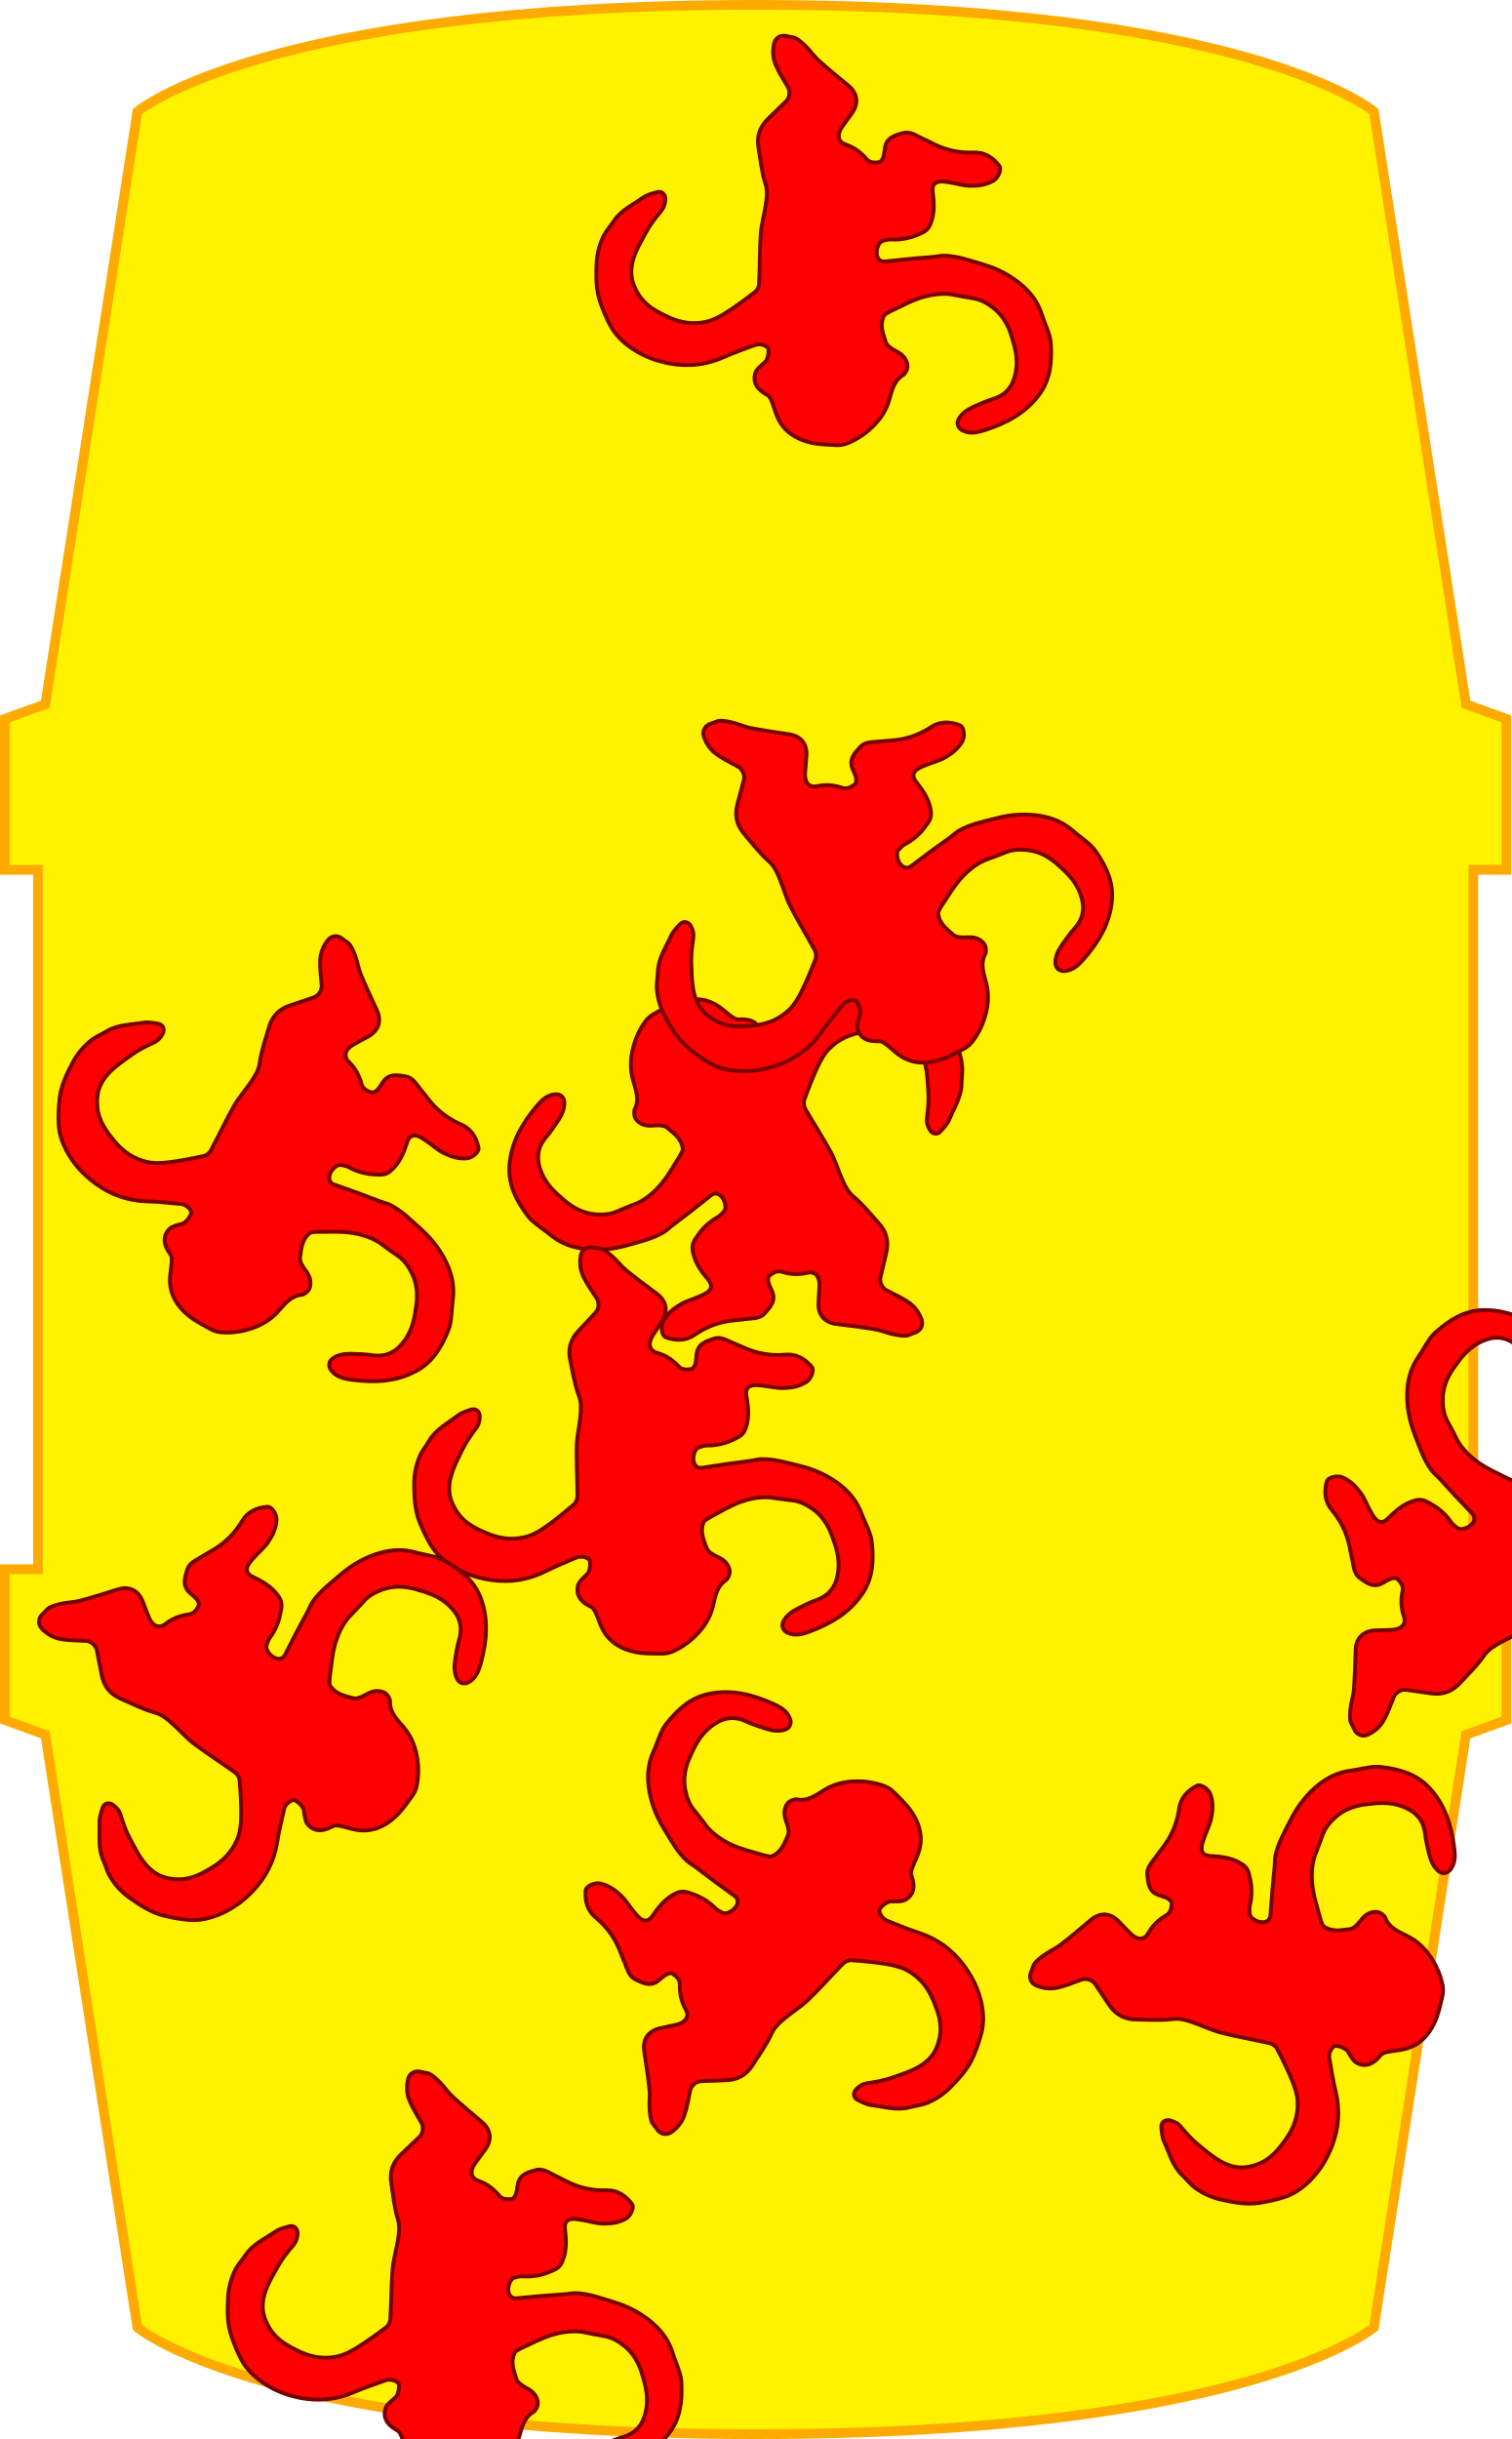
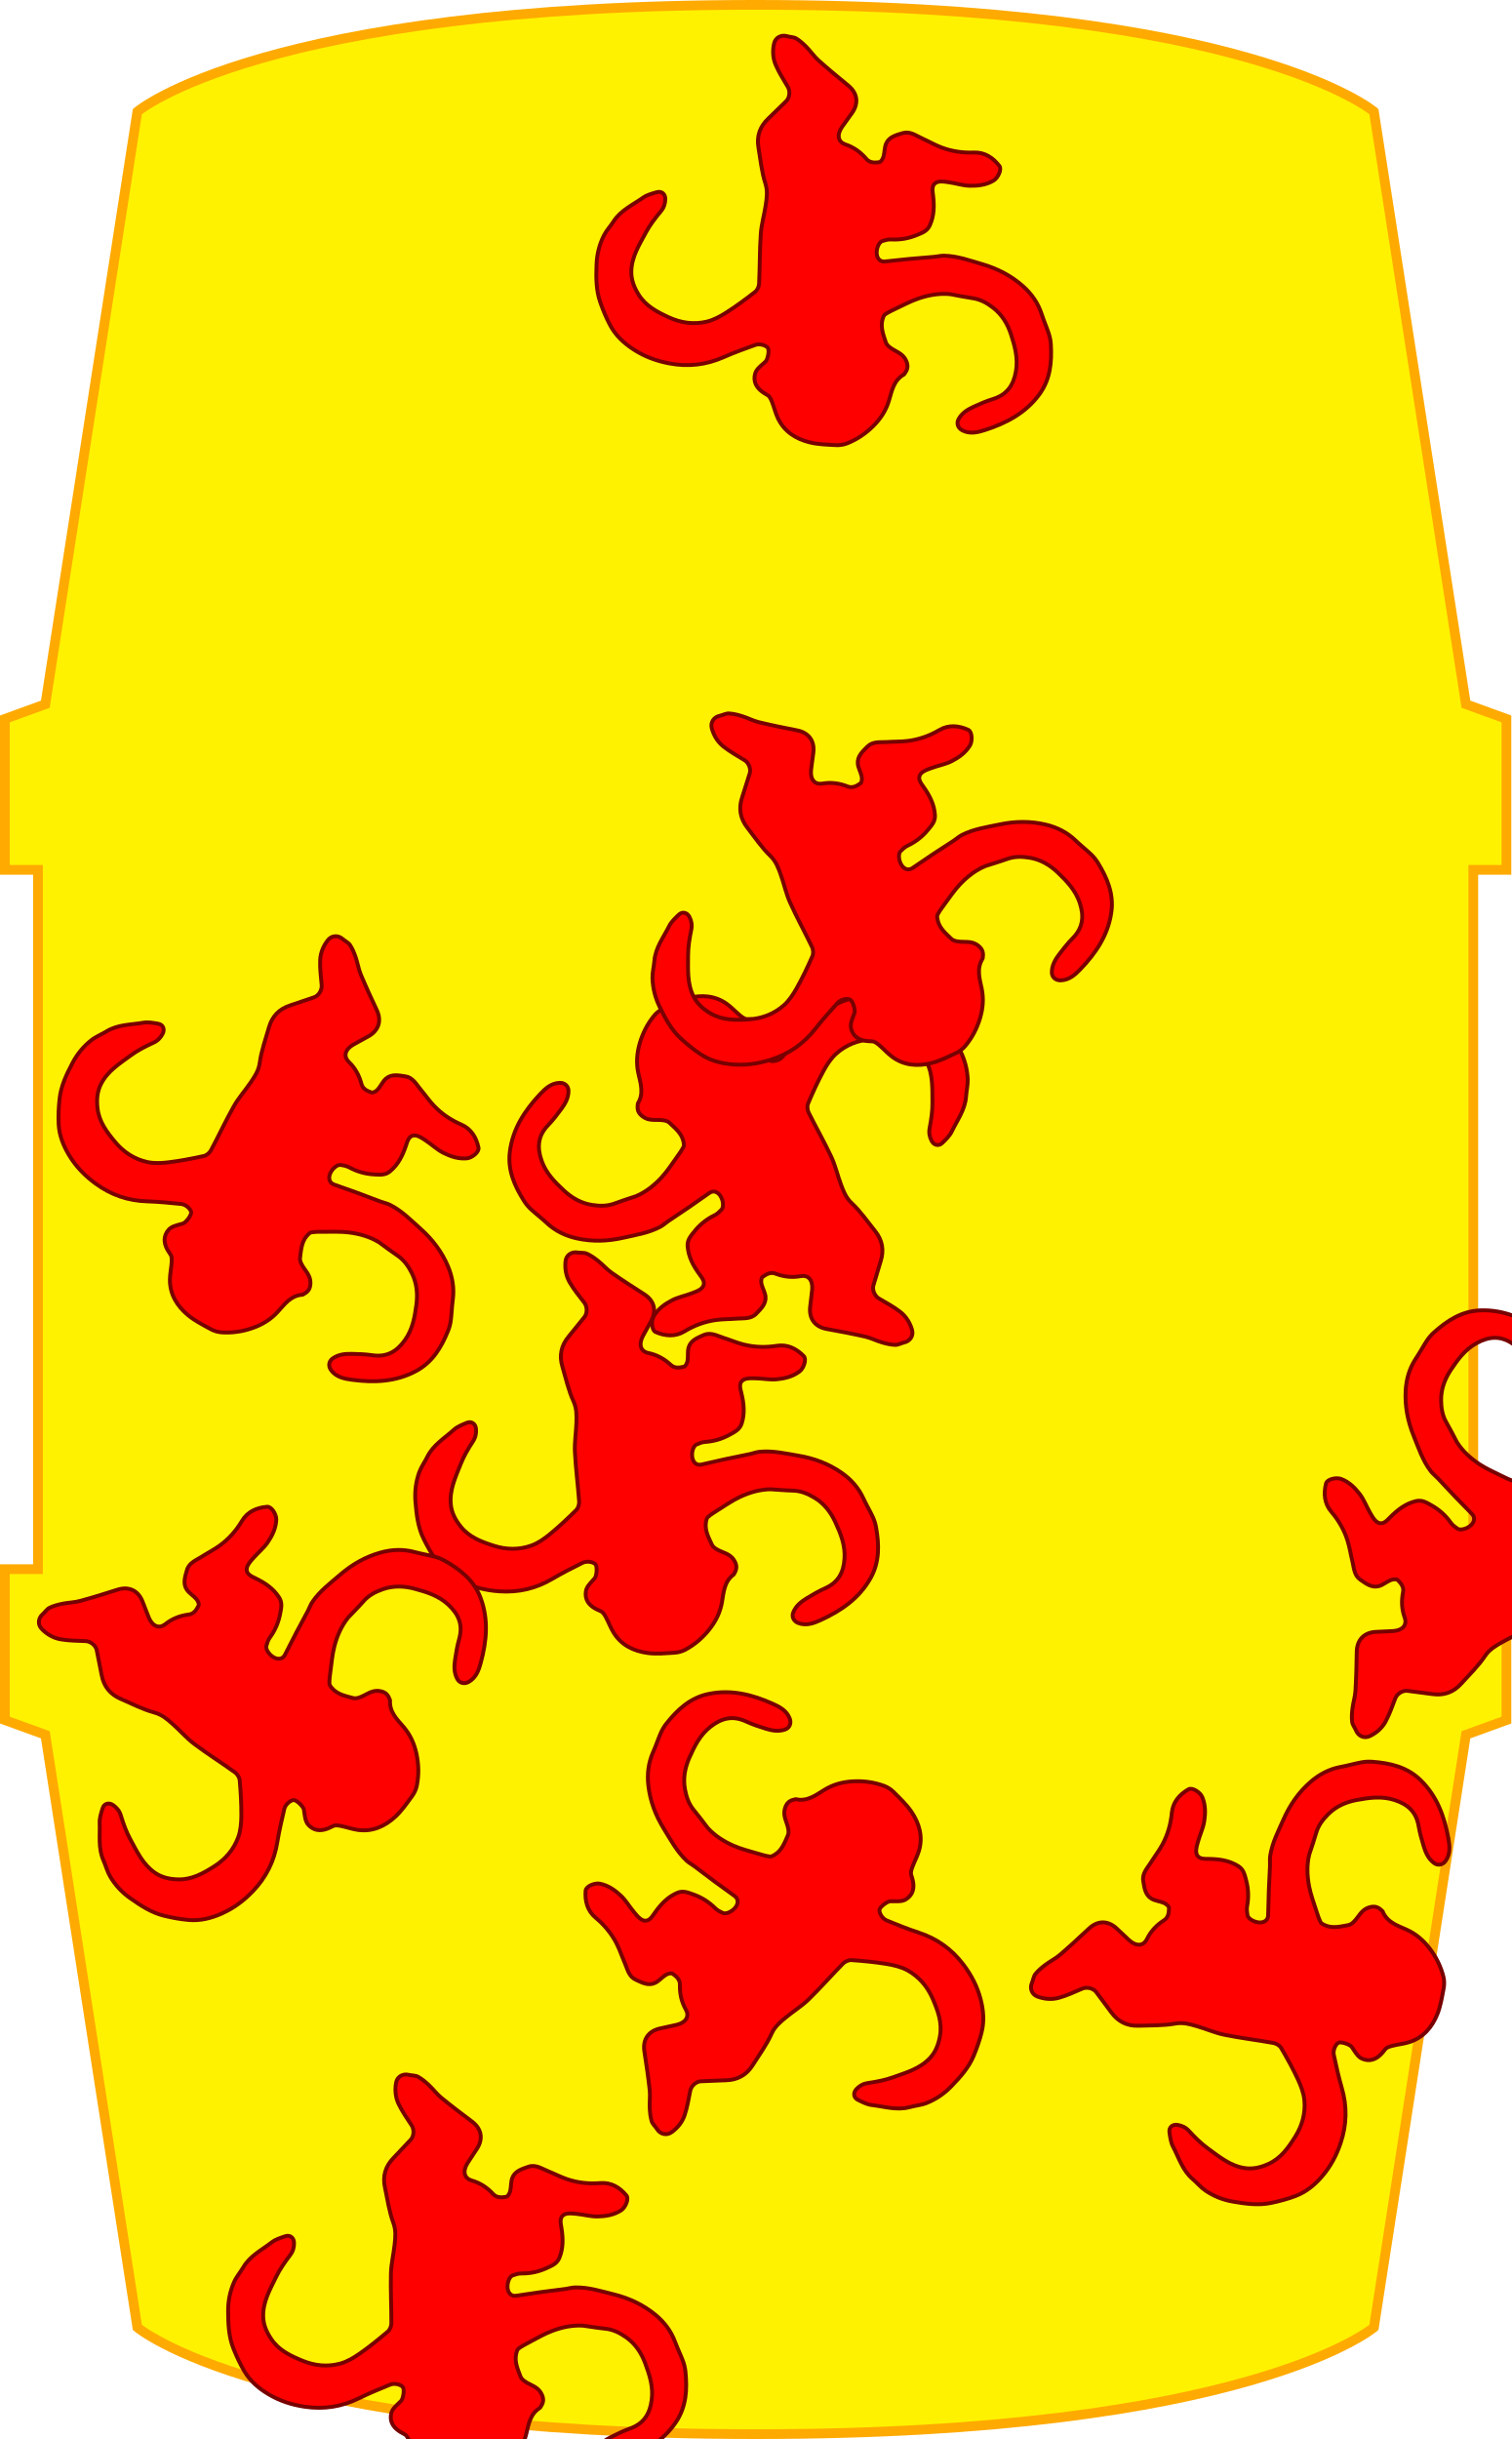
<svg xmlns="http://www.w3.org/2000/svg" viewBox="0 0 1554.198 2507.967">
  <defs>
    <path id="monkey" fill="#FF0000" stroke="#770000" stroke-width="4" d="M133.722,220.031c10.107-4.77,18.307-11.972,25.342-20.195 c5.798-6.776,10.334-14.642,15.308-22.105c2.24-3.361,4.466-6.79,6.126-10.449 c0.678-1.495,0.133-3.76-0.358-5.536c-2.319-8.395-9.225-13.42-15.265-18.615 c-2.792-2.401-8.242-2.518-12.419-2.31c-5.962,0.297-11.13,0.373-16.349-3.772 c-4.438-3.525-4.819-7.346-4.402-12.037c0.015-0.164,0.047-0.342,0.126-0.482 c5.848-10.377,1.904-20.637-0.779-30.701c-2.738-10.27-2.383-20.358,0.036-30.465 c2.585-10.803,7.16-20.821,13.855-29.675c2.286-3.023,5.503-5.7,8.854-7.49 c8.048-4.299,16.108-9.007,24.744-11.672c13.913-4.293,28.053-4.088,40.783,4.375 c4.943,3.285,9.155,7.65,13.926,11.221c2.116,1.584,4.822,3.462,7.208,3.394 c6.8-0.195,13.481,0.221,18.443,5.046c2.5,2.43,4.43,6.627,4.507,10.072 c0.098,4.349-1.918,8.758-3.097,13.12c-0.845,3.127,2.236,11.594,4.903,13.226 c2.791,1.708,9.885-0.033,12.942-3.838c7.305-9.092,14.684-18.166,21.335-27.733 c11.314-16.274,26.024-27.655,44.618-34.602 c12.693-4.742,25.469-7.214,39.026-6.755 c11.701,0.396,22.837,2.734,32.859,8.623 c7.435,4.369,14.496,9.522,21.173,14.998 c10.29,8.44,17.002,19.611,23.468,31.181 c5.169,9.25,8.129,18.829,9.039,29.053c0.526,5.914-0.795,11.97-0.949,17.971 c-0.354,13.759-8.164,24.828-13.326,36.798 c-1.928,4.47-5.685,8.275-9.073,11.956c-3.559,3.867-8.631,2.85-11.178-1.647 c-2.333-4.117-3.298-8.123-2.549-13.116c1.304-8.691,2.288-17.609,1.817-26.346 c-0.772-14.318-0.403-29.047-8.009-42.123 c-4.37-7.513-10.978-12.497-18.608-16.375 c-12.514-6.361-25.685-5.453-38.981-3.911 c-13.636,1.582-25.777,6.91-35.439,16.38 c-5.224,5.121-9.165,11.925-12.434,18.583 c-5.356,10.907-9.953,22.216-14.265,33.586c-1.003,2.644-0.495,6.719,0.899,9.273 c8.174,14.979,17.285,29.461,25.124,44.605 c4.578,8.844,7.154,18.702,11.049,27.927 c2.891,6.848,5.576,13.398,11.863,18.824 c9.412,8.122,17.015,18.362,25.253,27.817c7.8,8.953,10.049,19.215,6.895,30.725 c-2.26,8.245-4.187,16.581-6.413,24.836c-1.317,4.883,1.637,11.076,6.164,13.487 c7.607,4.05,15.444,7.859,22.426,12.833 c6.101,4.346,10.46,10.703,12.877,17.985 c1.971,5.937-1.472,11.642-7.436,13.251c-3.154,0.851-6.207,2.89-9.315,2.91 c-4.614,0.03-9.319-0.927-13.835-2.061c-5.88-1.476-11.504-4.129-17.432-5.227 c-13.145-2.435-26.389-4.371-39.634-6.218 c-11.907-1.661-18.69-9.534-18.011-21.694c0.336-6.02,1.055-12.019,1.372-18.04 c0.536-10.168-4.743-15.262-12.363-13.508 c-8.836,2.034-17.501,1.33-26.064-1.529c-5.236-1.749-9.476,1.103-13.124,3.978 c-1.344,1.059-1.38,4.847-0.789,7.064c1.174,4.407,4.038,8.466,4.68,12.89 c1.112,7.66-4.327,12.95-8.88,18.083c-5.296,5.97-13.083,4.979-20.089,5.836 c-7.088,0.868-14.293,1.006-21.294,2.294 c-11.362,2.089-21.821,6.468-31.575,12.941c-9.232,6.127-19.564,5.745-29.619,1.835 c-4.168-1.621-5.152-11.267-2.673-15.948c4.146-7.829,10.864-13.067,18.096-17.254 c6.162-3.568,13.43-5.173,20.035-8.046c3.821-1.662,8.367-3.313,10.686-6.397 c3.833-5.096-0.507-9.705-3.592-13.638 c-6.58-8.39-11.848-17.109-13.178-28.104c-0.803-6.641,2.934-10.897,6.113-15.277 c5.35-7.37,12.158-13.364,20.343-17.746c2.649-1.419,4.904-3.807,6.921-6.116 c2.681-3.07,1.008-11.713-3.332-15.796c-2.792-2.626-6.455-3.385-9.943-0.754 c-6.784,5.118-13.48,10.354-20.292,15.435 c-6.821,5.087-13.759,10.017-20.604,15.074c-2.719,2.009-5.121,4.52-8.015,6.208 c-11.791,6.877-25.067,9.455-38.056,12.939 c-15.683,4.207-31.486,5.337-47.428,2.445 c-11.765-2.134-22.486-6.806-31.675-14.777 c-5.338-4.631-11.2-8.654-16.566-13.254c-2.788-2.391-5.343-5.211-7.432-8.232 C8.425,214.512,0.584,198.644,2.215,179.517 c2.029-23.79,13.738-43.107,28.751-60.45 c4.888-5.646,10.862-11.827,19.799-12.347c4.937-0.288,8.93,2.855,9.171,7.797 c0.356,7.304-2.817,13.391-6.68,19.099c-3.983,5.886-8.129,11.735-12.831,17.045 c-9.84,11.113-10.677,22.788-5.363,36.44 c4.991,12.821,14.265,21.465,24.135,29.958 c8.647,7.44,18.515,12.57,29.905,13.827c7.733,0.853,15.524,0.669,22.998-2.521 C119.2,225.336,126.507,222.79,133.722,220.031z " />
  </defs>
  <path fill="#FFF200" stroke="#FFAA00" stroke-width="10" d="M777.099,2502.967c507.163,0,635.846-109.759,635.846-109.759 l94.62-609.353l41.633-15.139v-155.177h-34.063V894.428h34.063V739.251l-41.633-15.139 l-94.62-609.353c0,0-128.683-109.759-635.846-109.759S141.253,114.759,141.253,114.759 L46.633,724.112L5,739.251v155.177h34.063v719.112H5v155.177l41.633,15.139 l94.62,609.353C141.253,2393.208,269.936,2502.967,777.099,2502.967z " />
-   <use href="#monkey" transform="translate(521.7389 1014.571) rotate(8638.858 247.5639 184.2578)" />
-   <use href="#monkey" transform="translate(1300.137 1407.255) rotate(-7836.41 247.5639 184.2578)" />
-   <use href="#monkey" transform="translate(547.2241 1793.885) rotate(73.29362 247.5639 184.2578)" />
-   <use href="#monkey" transform="translate(1055.24 1833.81) rotate(-2748.351 247.5639 184.2578)" />
-   <use href="#monkey" transform="translate(235.1583 2183.513) rotate(-4828.027 247.5639 184.2578)" />
+   <use href="#monkey" transform="translate(521.7396 1014.571) rotate(8642.297 247.5639 184.2578)" />
+   <use href="#monkey" transform="translate(1300.135 1407.255) rotate(-7837.027 247.5639 184.2578)" />
+   <use href="#monkey" transform="translate(547.2241 1793.885) rotate(73.22884 247.5639 184.2578)" />
+   <use href="#monkey" transform="translate(1055.239 1833.81) rotate(-2751.123 247.5639 184.2578)" />
+   <use href="#monkey" transform="translate(235.1584 2183.512) rotate(-4831.125 247.5639 184.2578)" />
  <use href="#monkey" transform="translate(614.1723 89.67538) rotate(211.3198 247.5639 184.2578)" />
  <use href="#monkey" transform="translate(50.18383 1017.511) rotate(236.8459 247.5639 184.2578)" />
-   <use href="#monkey" transform="translate(426.4171 1332.458) rotate(7408.542 247.5639 184.2578)" />
-   <use href="#monkey" transform="translate(23.38729 1560.607) rotate(874.4078 247.5639 184.2578)" />
-   <use href="#monkey" transform="translate(650.6064 735.6532) rotate(5940.312 247.5639 184.2578)" />
+   <use href="#monkey" transform="translate(426.4166 1332.458) rotate(7404.506 247.5639 184.2578)" />
+   <use href="#monkey" transform="translate(23.38731 1560.607) rotate(874.3312 247.5639 184.2578)" />
+   <use href="#monkey" transform="translate(650.6063 735.6523) rotate(5943.126 247.5639 184.2578)" />
</svg>
